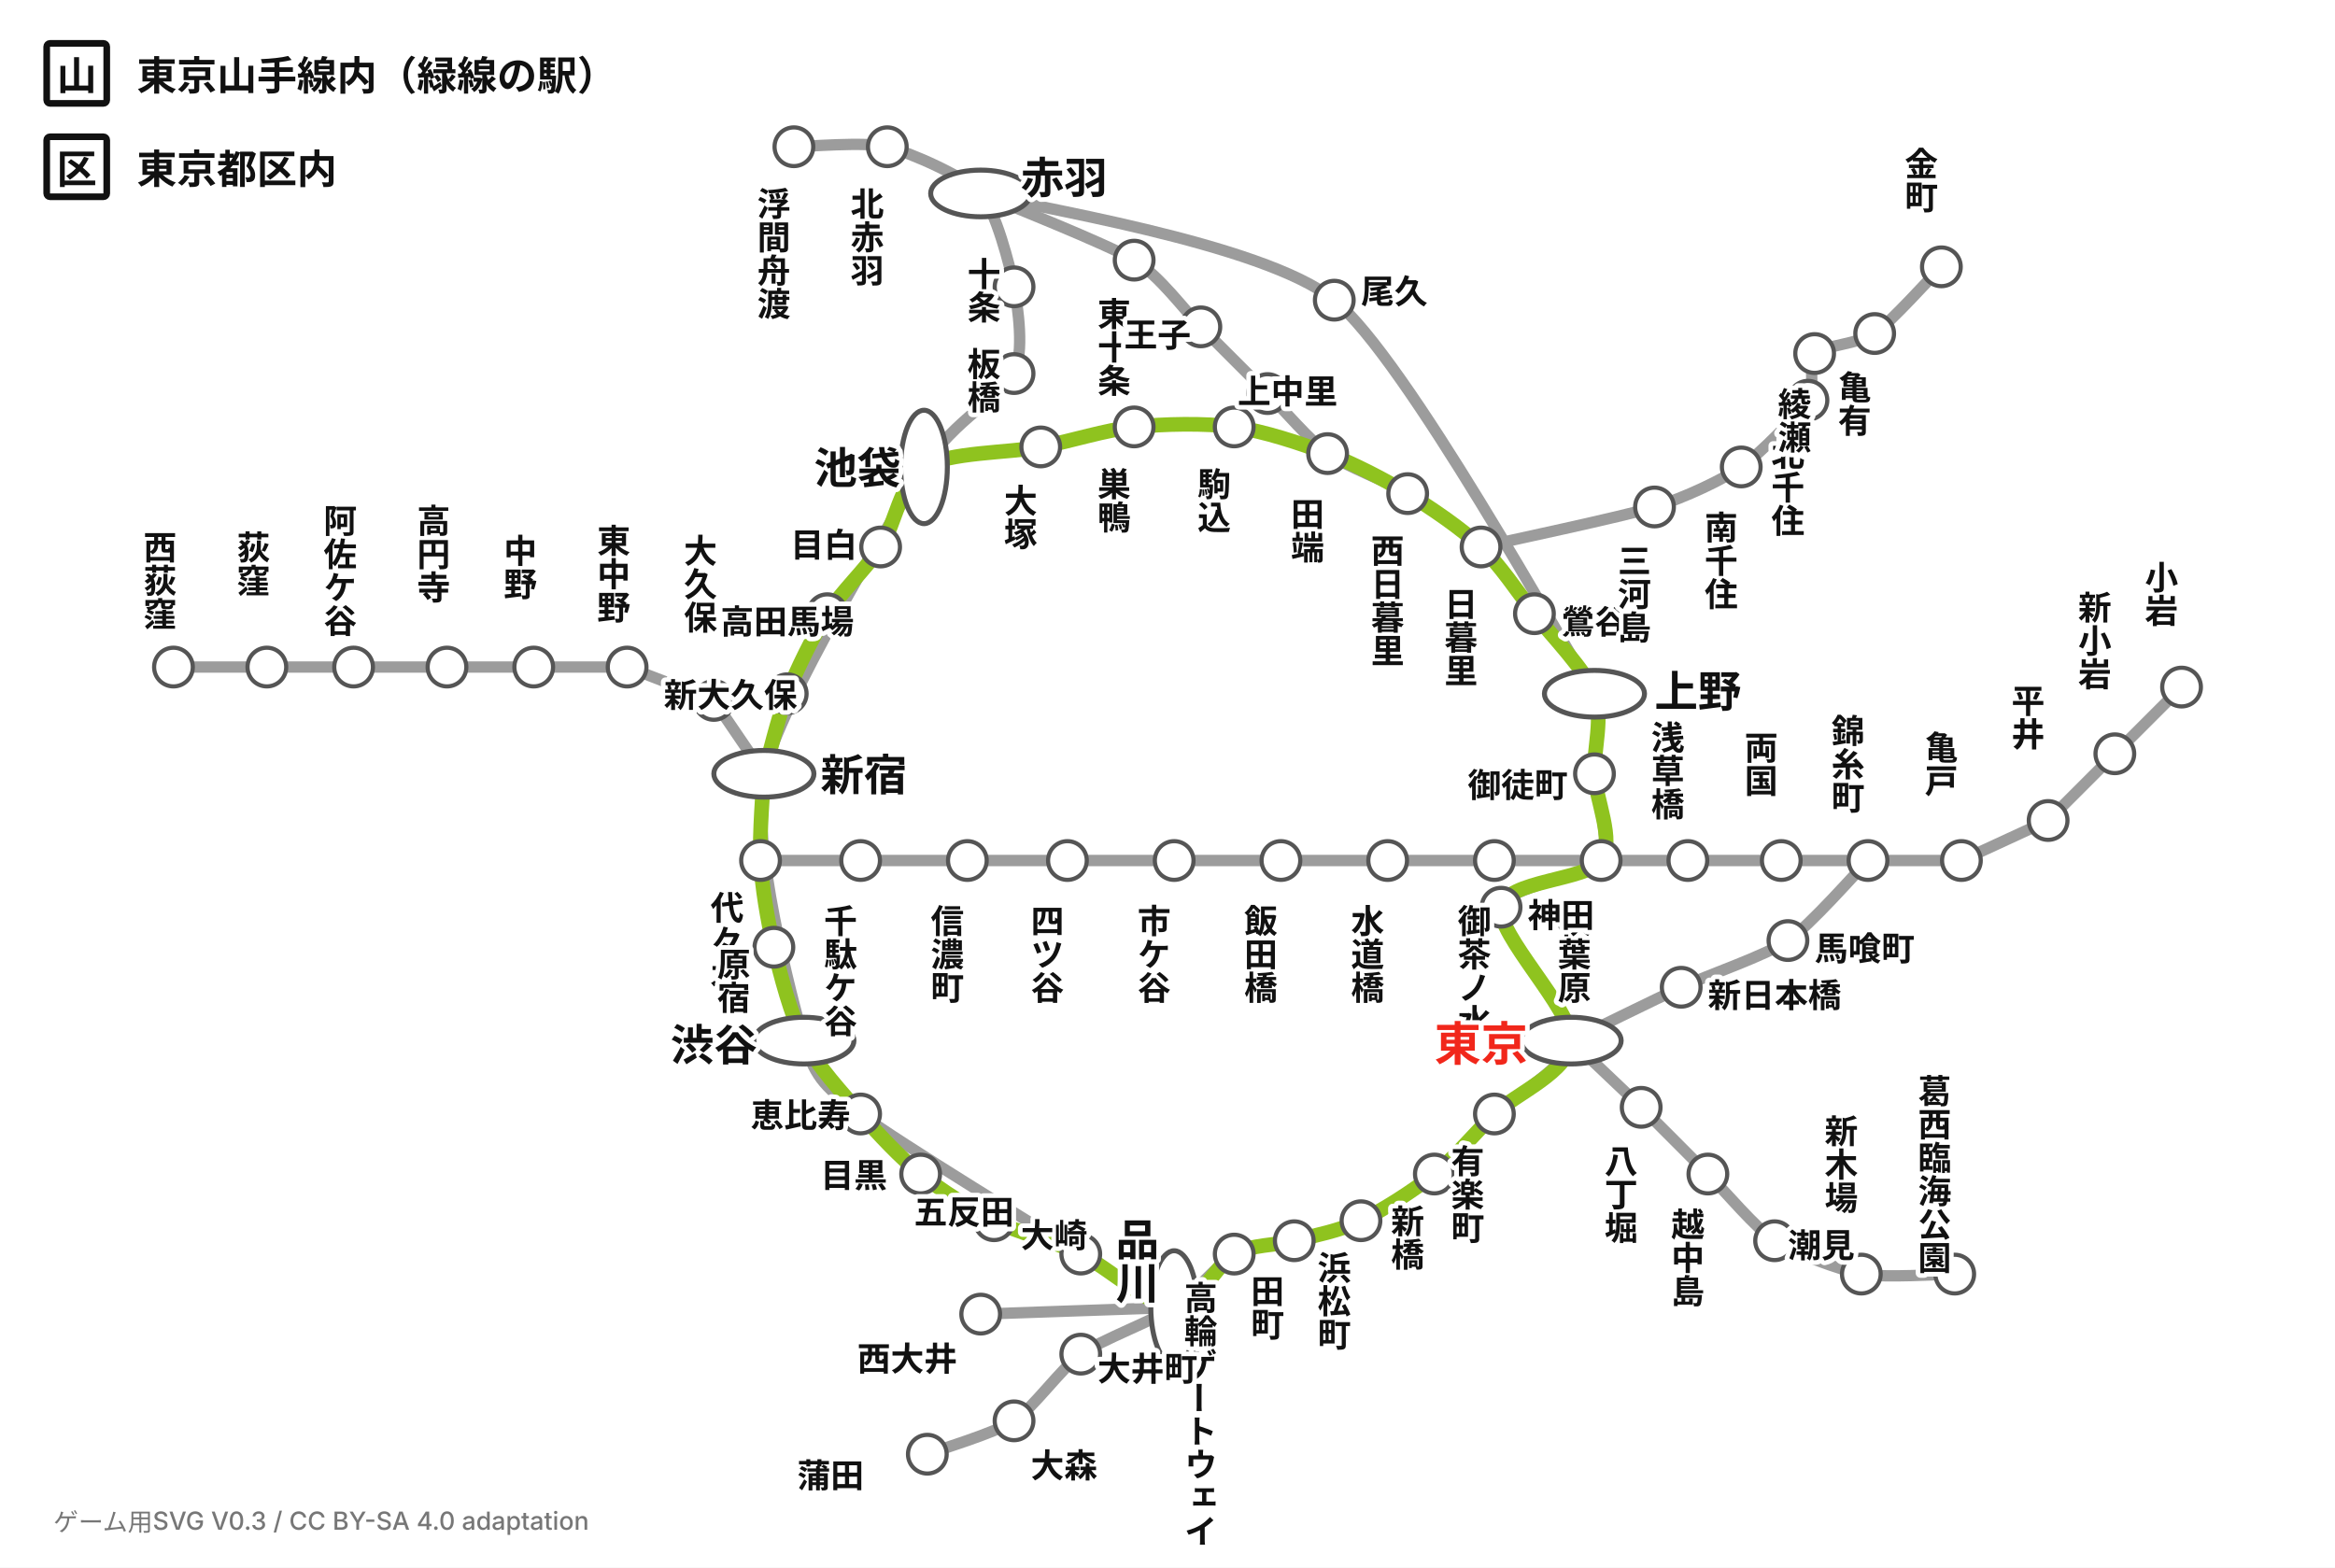
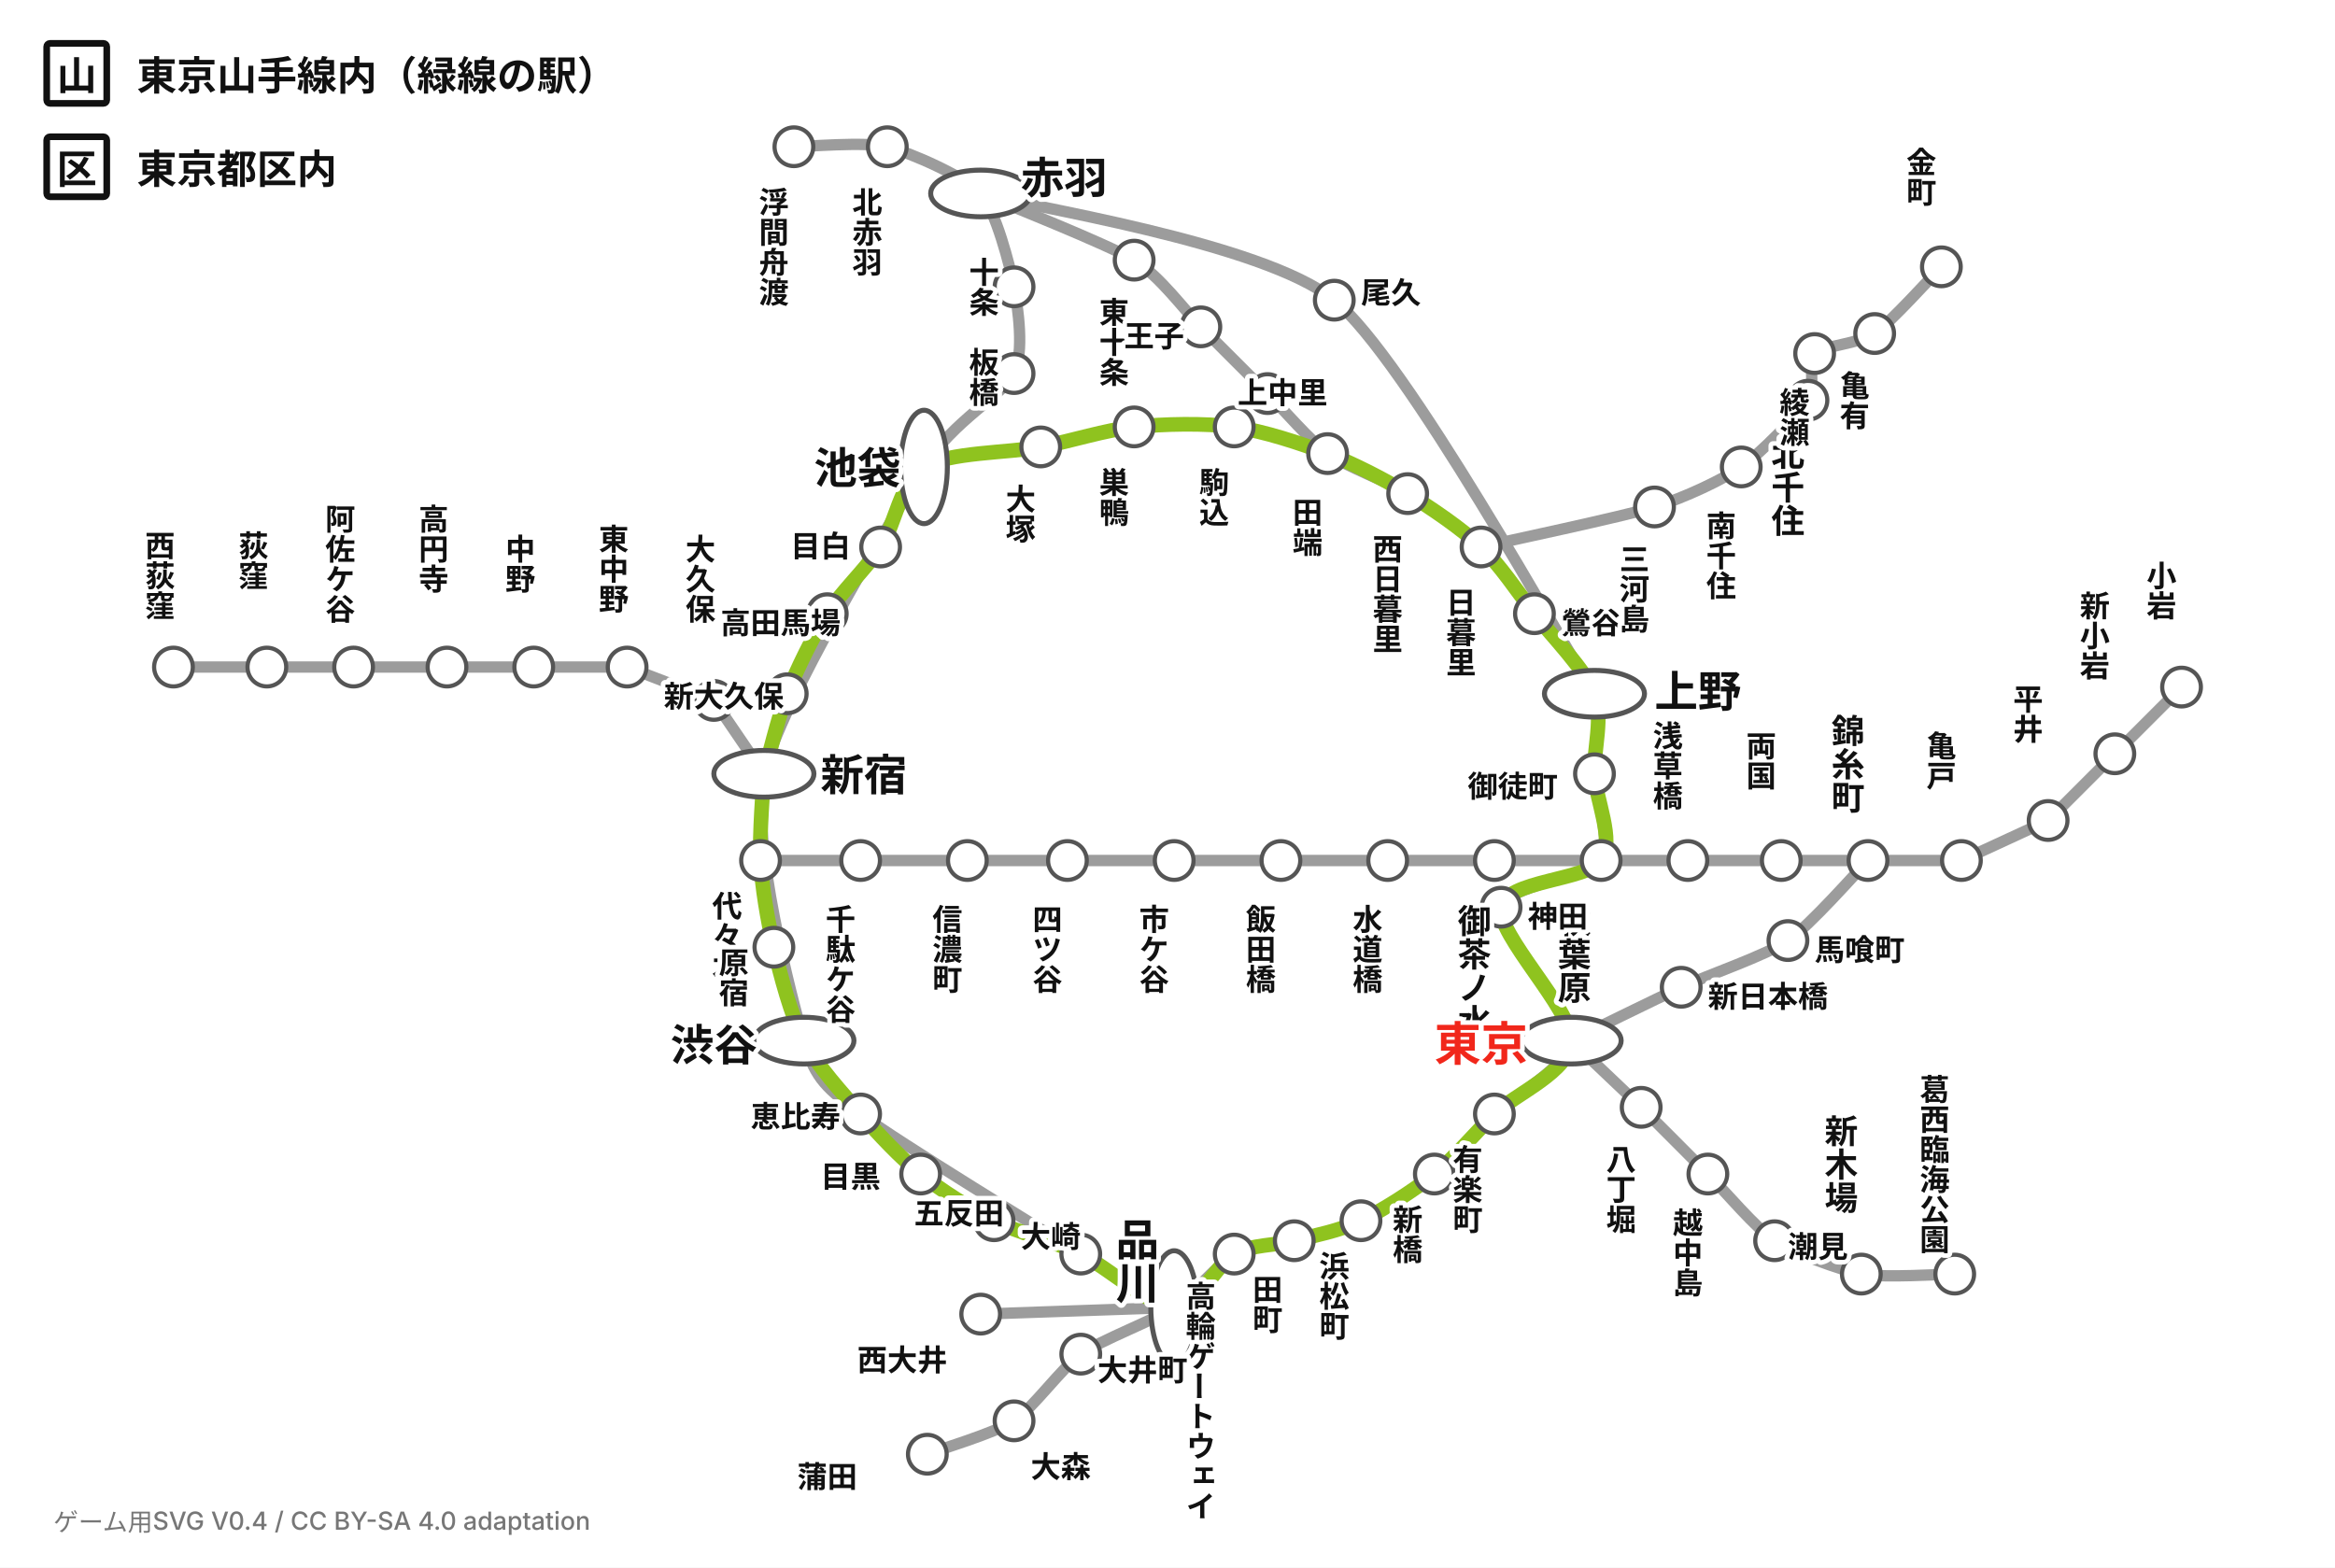
<svg xmlns="http://www.w3.org/2000/svg" viewBox="0 0 700 470" role="img" aria-labelledby="title desc">
  <style>
.bg{fill:#fff}.route{fill:none;stroke:#9c9c9c;stroke-width:3.4;stroke-linecap:round;stroke-linejoin:round}.yamanote{fill:none;stroke:#8fc31f;stroke-width:4.4;stroke-linecap:round;stroke-linejoin:round}
.station{fill:#fff;stroke:#555;stroke-width:1.25}.hub{fill:#fff;stroke:#555;stroke-width:1.5}
.label{font-family:-apple-system,BlinkMacSystemFont,"Yu Gothic","Hiragino Sans",sans-serif;font-size:10px;font-weight:650;fill:#111;paint-order:stroke;stroke:#fff;stroke-width:2.8px;stroke-linejoin:round}
- .vlabel{writing-mode:vertical-rl;text-orientation:upright;letter-spacing:0}.hub-label{font-size:13px;font-weight:850}.tokyo{fill:#f1271b;font-size:14px}.legend{font-size:12px;font-weight:800}.legend-box{fill:#fff;stroke:#111;stroke-width:2}.note{font-size:7.5px;font-weight:500;fill:#777}
+ .minor-label{font-size:9px}.major-label{font-weight:850}.labels-major-only .minor-label{display:none}.vlabel{writing-mode:vertical-rl;text-orientation:upright;letter-spacing:0}.hub-label{font-size:13px;font-weight:850}.tokyo{fill:#f1271b;font-size:14px}.legend{font-size:12px;font-weight:800}.legend-box{fill:#fff;stroke:#111;stroke-width:2}.note{font-size:7.5px;font-weight:500;fill:#777}
</style>
  <rect class="bg" width="700" height="470" />
  <rect class="legend-box" x="14" y="13" width="18" height="18" rx="1" />
  <text class="label legend" x="23" y="27" text-anchor="middle">山</text>
  <text class="label legend" x="41" y="27">東京山手線内（緑線の駅）</text>
  <rect class="legend-box" x="14" y="41" width="18" height="18" rx="1" />
  <text class="label legend" x="23" y="55" text-anchor="middle">区</text>
  <text class="label legend" x="41" y="55">東京都区内</text>
  <polyline id="chuo" class="route" points="52,200 80,200 106,200 134,200 160,200 188,200 214,210 229,232 228,258 258,258 290,258 320,258 352,258 384,258 416,258 448,258 480,258 506,258 534,258 560,258 588,258 614,246 634,226 654,206" />
  <path id="saikyo" class="route" d="M 238 44 C 241.3 44.0 259.5 42.4 266 44 C 272.5 45.6 289.6 53.1 294 58 C 298.4 62.9 302.8 79.7 304 86 C 305.2 92.3 307.1 105.7 304 112 C 300.9 118.3 285.8 126.0 277 140 C 268.3 154.0 233.2 211.9 229 232 C 224.8 252.1 237.6 300.1 241 312 C 244.4 323.9 248.3 326.5 258 334 C 267.7 341.5 316.3 371.1 324 376" />
  <path id="keihin" class="route" d="M 294 58 C 299.4 60.3 332.3 73.3 340 78 C 347.7 82.7 355.3 93.3 360 98 C 364.7 102.7 375.6 113.6 380 118 C 384.4 122.4 393.1 132.5 398 136 C 402.9 139.5 416.6 144.7 422 148 C 427.4 151.3 439.6 159.8 444 164 C 448.4 168.2 456.0 178.9 460 184 C 464.0 189.1 475.9 202.4 478 208 C 480.1 213.6 477.8 226.2 478 232 C 478.2 237.8 483.3 253.3 480 258 C 476.7 262.7 451.1 265.7 450 272 C 448.9 278.3 471.2 304.8 471 312 C 470.8 319.2 452.8 329.3 448 334 C 443.2 338.7 434.7 348.3 430 352 C 425.3 355.7 412.9 363.7 408 366 C 403.1 368.3 392.4 370.8 388 372 C 383.6 373.2 374.2 373.7 370 376 C 365.8 378.3 357.4 388.5 352 392 C 346.6 395.5 329.6 402.0 324 406 C 318.4 410.0 309.4 422.5 304 426 C 298.6 429.5 281.0 434.8 278 436" />
  <path id="utsunomiya" class="route" d="M 294 58 C 306.4 61.7 378.5 72.5 400 90 C 421.5 107.5 468.9 194.2 478 208" />
  <path id="joban" class="route" d="M 444 164 C 450.1 162.6 486.9 154.8 496 152 C 505.1 149.2 516.6 143.7 522 140 C 527.4 136.3 539.4 124.0 542 120 C 544.6 116.0 541.7 108.3 544 106 C 546.3 103.7 557.6 103.0 562 100 C 566.4 97.0 579.7 82.3 582 80" />
  <path id="sobu" class="route" d="M 471 312 C 474.9 310.1 496.4 299.5 504 296 C 511.6 292.5 529.5 286.4 536 282 C 542.5 277.6 557.2 260.8 560 258" />
  <path id="keiyo" class="route" d="M 471 312 C 473.4 314.3 487.2 327.3 492 332 C 496.8 336.7 507.3 347.3 512 352 C 516.7 356.7 526.6 368.5 532 372 C 537.4 375.5 551.7 380.8 558 382 C 564.3 383.2 582.7 382.0 586 382" />
  <path id="yokosuka" class="route" d="M 352 392 C 345.2 392.2 300.8 393.8 294 394" />
  <path id="yamanote" class="yamanote" d="M 229 232 C 230.1 228.4 233.2 215.2 236 208 C 238.8 200.8 243.8 190.6 248 184 C 252.2 177.4 259.6 170.6 264 164 C 268.4 157.4 269.8 144.5 277 140 C 284.2 135.5 302.6 135.8 312 134 C 321.4 132.2 331.3 128.9 340 128 C 348.7 127.1 361.3 126.8 370 128 C 378.7 129.2 390.2 133.0 398 136 C 405.8 139.0 415.1 143.8 422 148 C 428.9 152.2 438.3 158.6 444 164 C 449.7 169.4 454.9 177.4 460 184 C 465.1 190.6 475.3 200.8 478 208 C 480.7 215.2 477.7 224.5 478 232 C 478.3 239.5 484.2 252.0 480 258 C 475.8 264.0 451.4 263.9 450 272 C 448.6 280.1 471.3 302.7 471 312 C 470.7 321.3 454.1 328.0 448 334 C 441.9 340.0 436.0 347.2 430 352 C 424.0 356.8 414.3 363.0 408 366 C 401.7 369.0 393.7 370.5 388 372 C 382.3 373.5 375.4 373.0 370 376 C 364.6 379.0 358.9 392.0 352 392 C 345.1 392.0 332.1 379.9 324 376 C 315.9 372.1 305.2 369.6 298 366 C 290.8 362.4 282.0 356.8 276 352 C 270.0 347.2 263.3 340.0 258 334 C 252.8 328.0 244.9 319.5 241 312 C 237.1 304.5 233.9 292.1 232 284 C 230.1 275.9 228.4 265.8 228 258 C 227.6 250.2 228.8 235.9 229 232" />
  <circle class="station" cx="52" cy="200" r="5.8" data-station="西荻窪" />
  <circle class="station" cx="80" cy="200" r="5.8" data-station="荻窪" />
  <circle class="station" cx="106" cy="200" r="5.8" data-station="阿佐ケ谷" />
  <circle class="station" cx="134" cy="200" r="5.8" data-station="高円寺" />
  <circle class="station" cx="160" cy="200" r="5.8" data-station="中野" />
  <circle class="station" cx="188" cy="200" r="5.8" data-station="東中野" />
  <circle class="station" cx="214" cy="210" r="5.8" data-station="大久保" />
  <ellipse class="hub" cx="229" cy="232" rx="15" ry="7" data-station="新宿" />
  <circle class="station" cx="228" cy="258" r="5.8" data-station="代々木" />
  <circle class="station" cx="258" cy="258" r="5.8" data-station="千駄ケ谷" />
  <circle class="station" cx="290" cy="258" r="5.8" data-station="信濃町" />
  <circle class="station" cx="320" cy="258" r="5.8" data-station="四ツ谷" />
  <circle class="station" cx="352" cy="258" r="5.8" data-station="市ケ谷" />
  <circle class="station" cx="384" cy="258" r="5.8" data-station="飯田橋" />
  <circle class="station" cx="416" cy="258" r="5.8" data-station="水道橋" />
  <circle class="station" cx="448" cy="258" r="5.8" data-station="御茶ノ水" />
  <circle class="station" cx="480" cy="258" r="5.8" data-station="秋葉原" />
  <circle class="station" cx="506" cy="258" r="5.8" data-station="浅草橋" />
  <circle class="station" cx="534" cy="258" r="5.8" data-station="両国" />
  <circle class="station" cx="560" cy="258" r="5.8" data-station="錦糸町" />
  <circle class="station" cx="588" cy="258" r="5.8" data-station="亀戸" />
  <circle class="station" cx="614" cy="246" r="5.8" data-station="平井" />
  <circle class="station" cx="634" cy="226" r="5.8" data-station="新小岩" />
  <circle class="station" cx="654" cy="206" r="5.8" data-station="小岩" />
  <circle class="station" cx="238" cy="44" r="5.8" data-station="浮間舟渡" />
  <circle class="station" cx="266" cy="44" r="5.8" data-station="北赤羽" />
  <ellipse class="hub" cx="294" cy="58" rx="15" ry="7" data-station="赤羽" />
  <circle class="station" cx="304" cy="86" r="5.8" data-station="十条" />
  <circle class="station" cx="304" cy="112" r="5.8" data-station="板橋" />
  <ellipse class="hub" cx="277" cy="140" rx="7" ry="17" data-station="池袋" />
  <ellipse class="hub" cx="241" cy="312" rx="15" ry="7" data-station="渋谷" />
  <circle class="station" cx="258" cy="334" r="5.8" data-station="恵比寿" />
  <circle class="station" cx="324" cy="376" r="5.8" data-station="大崎" />
  <circle class="station" cx="340" cy="78" r="5.8" data-station="東十条" />
  <circle class="station" cx="360" cy="98" r="5.8" data-station="王子" />
  <circle class="station" cx="380" cy="118" r="5.8" data-station="上中里" />
  <circle class="station" cx="398" cy="136" r="5.8" data-station="田端" />
  <circle class="station" cx="422" cy="148" r="5.8" data-station="西日暮里" />
  <circle class="station" cx="444" cy="164" r="5.8" data-station="日暮里" />
  <circle class="station" cx="460" cy="184" r="5.8" data-station="鶯谷" />
  <ellipse class="hub" cx="478" cy="208" rx="15" ry="7" data-station="上野" />
  <circle class="station" cx="478" cy="232" r="5.8" data-station="御徒町" />
  <circle class="station" cx="450" cy="272" r="5.8" data-station="神田" />
  <ellipse class="hub" cx="471" cy="312" rx="15" ry="7" data-station="東京" />
  <circle class="station" cx="448" cy="334" r="5.8" data-station="有楽町" />
  <circle class="station" cx="430" cy="352" r="5.8" data-station="新橋" />
  <circle class="station" cx="408" cy="366" r="5.8" data-station="浜松町" />
  <circle class="station" cx="388" cy="372" r="5.8" data-station="田町" />
  <circle class="station" cx="370" cy="376" r="5.8" data-station="高輪ゲートウェイ" />
  <ellipse class="hub" cx="352" cy="392" rx="7" ry="17" data-station="品川" />
  <circle class="station" cx="324" cy="406" r="5.8" data-station="大井町" />
  <circle class="station" cx="304" cy="426" r="5.8" data-station="大森" />
  <circle class="station" cx="278" cy="436" r="5.8" data-station="蒲田" />
  <circle class="station" cx="400" cy="90" r="5.8" data-station="尾久" />
  <circle class="station" cx="496" cy="152" r="5.8" data-station="三河島" />
  <circle class="station" cx="522" cy="140" r="5.8" data-station="南千住" />
  <circle class="station" cx="542" cy="120" r="5.8" data-station="北千住" />
  <circle class="station" cx="544" cy="106" r="5.8" data-station="綾瀬" />
  <circle class="station" cx="562" cy="100" r="5.8" data-station="亀有" />
  <circle class="station" cx="582" cy="80" r="5.8" data-station="金町" />
  <circle class="station" cx="504" cy="296" r="5.8" data-station="新日本橋" />
  <circle class="station" cx="536" cy="282" r="5.8" data-station="馬喰町" />
  <circle class="station" cx="492" cy="332" r="5.8" data-station="八丁堀" />
  <circle class="station" cx="512" cy="352" r="5.8" data-station="越中島" />
  <circle class="station" cx="532" cy="372" r="5.8" data-station="潮見" />
  <circle class="station" cx="558" cy="382" r="5.8" data-station="新木場" />
  <circle class="station" cx="586" cy="382" r="5.8" data-station="葛西臨海公園" />
  <circle class="station" cx="294" cy="394" r="5.8" data-station="西大井" />
  <circle class="station" cx="236" cy="208" r="5.8" data-station="新大久保" />
  <circle class="station" cx="248" cy="184" r="5.8" data-station="高田馬場" />
  <circle class="station" cx="264" cy="164" r="5.8" data-station="目白" />
  <circle class="station" cx="312" cy="134" r="5.8" data-station="大塚" />
  <circle class="station" cx="340" cy="128" r="5.8" data-station="巣鴨" />
  <circle class="station" cx="370" cy="128" r="5.8" data-station="駒込" />
  <circle class="station" cx="298" cy="366" r="5.8" data-station="五反田" />
  <circle class="station" cx="276" cy="352" r="5.8" data-station="目黒" />
  <circle class="station" cx="232" cy="284" r="5.8" data-station="原宿" />
-   <text class="label vlabel" x="48" y="159">西荻窪</text>
-   <text class="label vlabel" x="76" y="159">荻窪</text>
-   <text class="label vlabel" x="102" y="151">阿佐ケ谷</text>
-   <text class="label vlabel" x="130" y="151">高円寺</text>
-   <text class="label vlabel" x="156" y="160">中野</text>
-   <text class="label vlabel" x="184" y="157">東中野</text>
-   <text class="label vlabel" x="210" y="160">大久保</text>
-   <text class="label hub-label" x="246" y="237">新宿</text>
-   <text class="label vlabel" x="218" y="267">代々木</text>
-   <text class="label vlabel" x="252" y="271">千駄ケ谷</text>
-   <text class="label vlabel" x="284" y="271">信濃町</text>
-   <text class="label vlabel" x="314" y="271">四ツ谷</text>
-   <text class="label vlabel" x="346" y="271">市ケ谷</text>
-   <text class="label vlabel" x="378" y="271">飯田橋</text>
-   <text class="label vlabel" x="410" y="271">水道橋</text>
-   <text class="label vlabel" x="442" y="271">御茶ノ水</text>
-   <text class="label vlabel" x="472" y="271">秋葉原</text>
-   <text class="label vlabel" x="500" y="216">浅草橋</text>
-   <text class="label vlabel" x="528" y="219">両国</text>
-   <text class="label vlabel" x="554" y="214">錦糸町</text>
-   <text class="label vlabel" x="582" y="219">亀戸</text>
-   <text class="label vlabel" x="608" y="205">平井</text>
-   <text class="label vlabel" x="628" y="177">新小岩</text>
-   <text class="label vlabel" x="648" y="168">小岩</text>
-   <text class="label vlabel" x="232" y="56">浮間舟渡</text>
-   <text class="label vlabel" x="260" y="56">北赤羽</text>
-   <text class="label hub-label" x="306" y="58">赤羽</text>
-   <text class="label vlabel" x="295" y="77">十条</text>
-   <text class="label vlabel" x="295" y="104">板橋</text>
-   <text class="label hub-label" x="244" y="145">池袋</text>
-   <text class="label hub-label" x="201" y="318">渋谷</text>
-   <text class="label" x="225" y="338">恵比寿</text>
-   <text class="label" x="306" y="374">大崎</text>
-   <text class="label vlabel" x="334" y="89">東十条</text>
-   <text class="label" x="337" y="104">王子</text>
-   <text class="label" x="371" y="121">上中里</text>
-   <text class="label vlabel" x="392" y="149">田端</text>
-   <text class="label vlabel" x="416" y="160">西日暮里</text>
-   <text class="label vlabel" x="438" y="176">日暮里</text>
-   <text class="label" x="468" y="190">鶯谷</text>
-   <text class="label hub-label" x="496" y="212">上野</text>
-   <text class="label" x="440" y="239">御徒町</text>
-   <text class="label" x="458" y="278">神田</text>
-   <text class="label hub-label tokyo" x="430" y="318">東京</text>
-   <text class="label vlabel" x="440" y="343">有楽町</text>
-   <text class="label vlabel" x="422" y="361">新橋</text>
-   <text class="label vlabel" x="400" y="375">浜松町</text>
-   <text class="label vlabel" x="380" y="382">田町</text>
-   <text class="label vlabel" x="360" y="384">高輪ゲートウェイ</text>
-   <text class="label vlabel hub-label" x="341" y="365">品川</text>
-   <text class="label" x="329" y="414">大井町</text>
-   <text class="label" x="309" y="443">大森</text>
-   <text class="label" x="239" y="446">蒲田</text>
-   <text class="label" x="408" y="91">尾久</text>
-   <text class="label vlabel" x="490" y="163">三河島</text>
-   <text class="label vlabel" x="516" y="153">南千住</text>
-   <text class="label vlabel" x="536" y="131">北千住</text>
-   <text class="label vlabel" x="538" y="116">綾瀬</text>
-   <text class="label vlabel" x="556" y="111">亀有</text>
-   <text class="label vlabel" x="576" y="44">金町</text>
-   <text class="label" x="512" y="302">新日本橋</text>
-   <text class="label" x="544" y="288">馬喰町</text>
-   <text class="label vlabel" x="486" y="343">八丁堀</text>
-   <text class="label vlabel" x="506" y="362">越中島</text>
-   <text class="label" x="536" y="377">潮見</text>
-   <text class="label vlabel" x="552" y="334">新木場</text>
-   <text class="label vlabel" x="580" y="322">葛西臨海公園</text>
-   <text class="label" x="257" y="411">西大井</text>
-   <text class="label" x="199" y="212">新大久保</text>
-   <text class="label" x="216" y="190">高田馬場</text>
-   <text class="label" x="237" y="167">目白</text>
-   <text class="label vlabel" x="306" y="145">大塚</text>
-   <text class="label vlabel" x="334" y="140">巣鴨</text>
-   <text class="label vlabel" x="364" y="140">駒込</text>
-   <text class="label" x="274" y="367">五反田</text>
-   <text class="label" x="246" y="356">目黒</text>
-   <text class="label vlabel" x="220" y="284">原宿</text>
-   <text class="label note" x="16" y="459">ゲーム用SVG V0.3 / CC BY-SA 4.0 adaptation</text>
+   <text class="label vlabel minor-label" x="48" y="159" data-label-for="西荻窪">西荻窪</text>
+   <text class="label vlabel minor-label" x="76" y="159" data-label-for="荻窪">荻窪</text>
+   <text class="label vlabel minor-label" x="102" y="151" data-label-for="阿佐ケ谷">阿佐ケ谷</text>
+   <text class="label vlabel minor-label" x="130" y="151" data-label-for="高円寺">高円寺</text>
+   <text class="label vlabel minor-label" x="156" y="160" data-label-for="中野">中野</text>
+   <text class="label vlabel minor-label" x="184" y="157" data-label-for="東中野">東中野</text>
+   <text class="label vlabel minor-label" x="210" y="160" data-label-for="大久保">大久保</text>
+   <text class="label hub-label major-label" x="246" y="237" data-label-for="新宿">新宿</text>
+   <text class="label vlabel minor-label" x="218" y="267" data-label-for="代々木">代々木</text>
+   <text class="label vlabel minor-label" x="252" y="271" data-label-for="千駄ケ谷">千駄ケ谷</text>
+   <text class="label vlabel minor-label" x="284" y="271" data-label-for="信濃町">信濃町</text>
+   <text class="label vlabel minor-label" x="314" y="271" data-label-for="四ツ谷">四ツ谷</text>
+   <text class="label vlabel minor-label" x="346" y="271" data-label-for="市ケ谷">市ケ谷</text>
+   <text class="label vlabel minor-label" x="378" y="271" data-label-for="飯田橋">飯田橋</text>
+   <text class="label vlabel minor-label" x="410" y="271" data-label-for="水道橋">水道橋</text>
+   <text class="label vlabel major-label" x="442" y="271" data-label-for="御茶ノ水">御茶ノ水</text>
+   <text class="label vlabel major-label" x="472" y="271" data-label-for="秋葉原">秋葉原</text>
+   <text class="label vlabel minor-label" x="500" y="216" data-label-for="浅草橋">浅草橋</text>
+   <text class="label vlabel minor-label" x="528" y="219" data-label-for="両国">両国</text>
+   <text class="label vlabel major-label" x="554" y="214" data-label-for="錦糸町">錦糸町</text>
+   <text class="label vlabel minor-label" x="582" y="219" data-label-for="亀戸">亀戸</text>
+   <text class="label vlabel minor-label" x="608" y="205" data-label-for="平井">平井</text>
+   <text class="label vlabel minor-label" x="628" y="177" data-label-for="新小岩">新小岩</text>
+   <text class="label vlabel minor-label" x="648" y="168" data-label-for="小岩">小岩</text>
+   <text class="label vlabel minor-label" x="232" y="56" data-label-for="浮間舟渡">浮間舟渡</text>
+   <text class="label vlabel minor-label" x="260" y="56" data-label-for="北赤羽">北赤羽</text>
+   <text class="label hub-label major-label" x="306" y="58" data-label-for="赤羽">赤羽</text>
+   <text class="label vlabel minor-label" x="295" y="77" data-label-for="十条">十条</text>
+   <text class="label vlabel minor-label" x="295" y="104" data-label-for="板橋">板橋</text>
+   <text class="label hub-label major-label" x="244" y="145" data-label-for="池袋">池袋</text>
+   <text class="label hub-label major-label" x="201" y="318" data-label-for="渋谷">渋谷</text>
+   <text class="label minor-label" x="225" y="338" data-label-for="恵比寿">恵比寿</text>
+   <text class="label minor-label" x="306" y="374" data-label-for="大崎">大崎</text>
+   <text class="label vlabel minor-label" x="334" y="89" data-label-for="東十条">東十条</text>
+   <text class="label minor-label" x="337" y="104" data-label-for="王子">王子</text>
+   <text class="label minor-label" x="371" y="121" data-label-for="上中里">上中里</text>
+   <text class="label vlabel minor-label" x="392" y="149" data-label-for="田端">田端</text>
+   <text class="label vlabel minor-label" x="416" y="160" data-label-for="西日暮里">西日暮里</text>
+   <text class="label vlabel minor-label" x="438" y="176" data-label-for="日暮里">日暮里</text>
+   <text class="label minor-label" x="468" y="190" data-label-for="鶯谷">鶯谷</text>
+   <text class="label hub-label major-label" x="496" y="212" data-label-for="上野">上野</text>
+   <text class="label minor-label" x="440" y="239" data-label-for="御徒町">御徒町</text>
+   <text class="label minor-label" x="458" y="278" data-label-for="神田">神田</text>
+   <text class="label hub-label tokyo major-label" x="430" y="318" data-label-for="東京">東京</text>
+   <text class="label vlabel minor-label" x="440" y="343" data-label-for="有楽町">有楽町</text>
+   <text class="label vlabel minor-label" x="422" y="361" data-label-for="新橋">新橋</text>
+   <text class="label vlabel minor-label" x="400" y="375" data-label-for="浜松町">浜松町</text>
+   <text class="label vlabel minor-label" x="380" y="382" data-label-for="田町">田町</text>
+   <text class="label vlabel minor-label" x="360" y="384" data-label-for="高輪ゲートウェイ">高輪ゲートウェイ</text>
+   <text class="label vlabel hub-label major-label" x="341" y="365" data-label-for="品川">品川</text>
+   <text class="label minor-label" x="329" y="414" data-label-for="大井町">大井町</text>
+   <text class="label minor-label" x="309" y="443" data-label-for="大森">大森</text>
+   <text class="label minor-label" x="239" y="446" data-label-for="蒲田">蒲田</text>
+   <text class="label minor-label" x="408" y="91" data-label-for="尾久">尾久</text>
+   <text class="label vlabel minor-label" x="490" y="163" data-label-for="三河島">三河島</text>
+   <text class="label vlabel minor-label" x="516" y="153" data-label-for="南千住">南千住</text>
+   <text class="label vlabel major-label" x="536" y="131" data-label-for="北千住">北千住</text>
+   <text class="label vlabel minor-label" x="538" y="116" data-label-for="綾瀬">綾瀬</text>
+   <text class="label vlabel minor-label" x="556" y="111" data-label-for="亀有">亀有</text>
+   <text class="label vlabel minor-label" x="576" y="44" data-label-for="金町">金町</text>
+   <text class="label minor-label" x="512" y="302" data-label-for="新日本橋">新日本橋</text>
+   <text class="label minor-label" x="544" y="288" data-label-for="馬喰町">馬喰町</text>
+   <text class="label vlabel minor-label" x="486" y="343" data-label-for="八丁堀">八丁堀</text>
+   <text class="label vlabel minor-label" x="506" y="362" data-label-for="越中島">越中島</text>
+   <text class="label minor-label" x="536" y="377" data-label-for="潮見">潮見</text>
+   <text class="label vlabel major-label" x="552" y="334" data-label-for="新木場">新木場</text>
+   <text class="label vlabel minor-label" x="580" y="322" data-label-for="葛西臨海公園">葛西臨海公園</text>
+   <text class="label minor-label" x="257" y="411" data-label-for="西大井">西大井</text>
+   <text class="label minor-label" x="199" y="212" data-label-for="新大久保">新大久保</text>
+   <text class="label minor-label" x="216" y="190" data-label-for="高田馬場">高田馬場</text>
+   <text class="label minor-label" x="237" y="167" data-label-for="目白">目白</text>
+   <text class="label vlabel minor-label" x="306" y="145" data-label-for="大塚">大塚</text>
+   <text class="label vlabel minor-label" x="334" y="140" data-label-for="巣鴨">巣鴨</text>
+   <text class="label vlabel minor-label" x="364" y="140" data-label-for="駒込">駒込</text>
+   <text class="label minor-label" x="274" y="367" data-label-for="五反田">五反田</text>
+   <text class="label minor-label" x="246" y="356" data-label-for="目黒">目黒</text>
+   <text class="label vlabel minor-label" x="220" y="284" data-label-for="原宿">原宿</text>
+   <text class="label note" x="16" y="459">ゲーム用SVG V0.4 / CC BY-SA 4.0 adaptation</text>
</svg>
